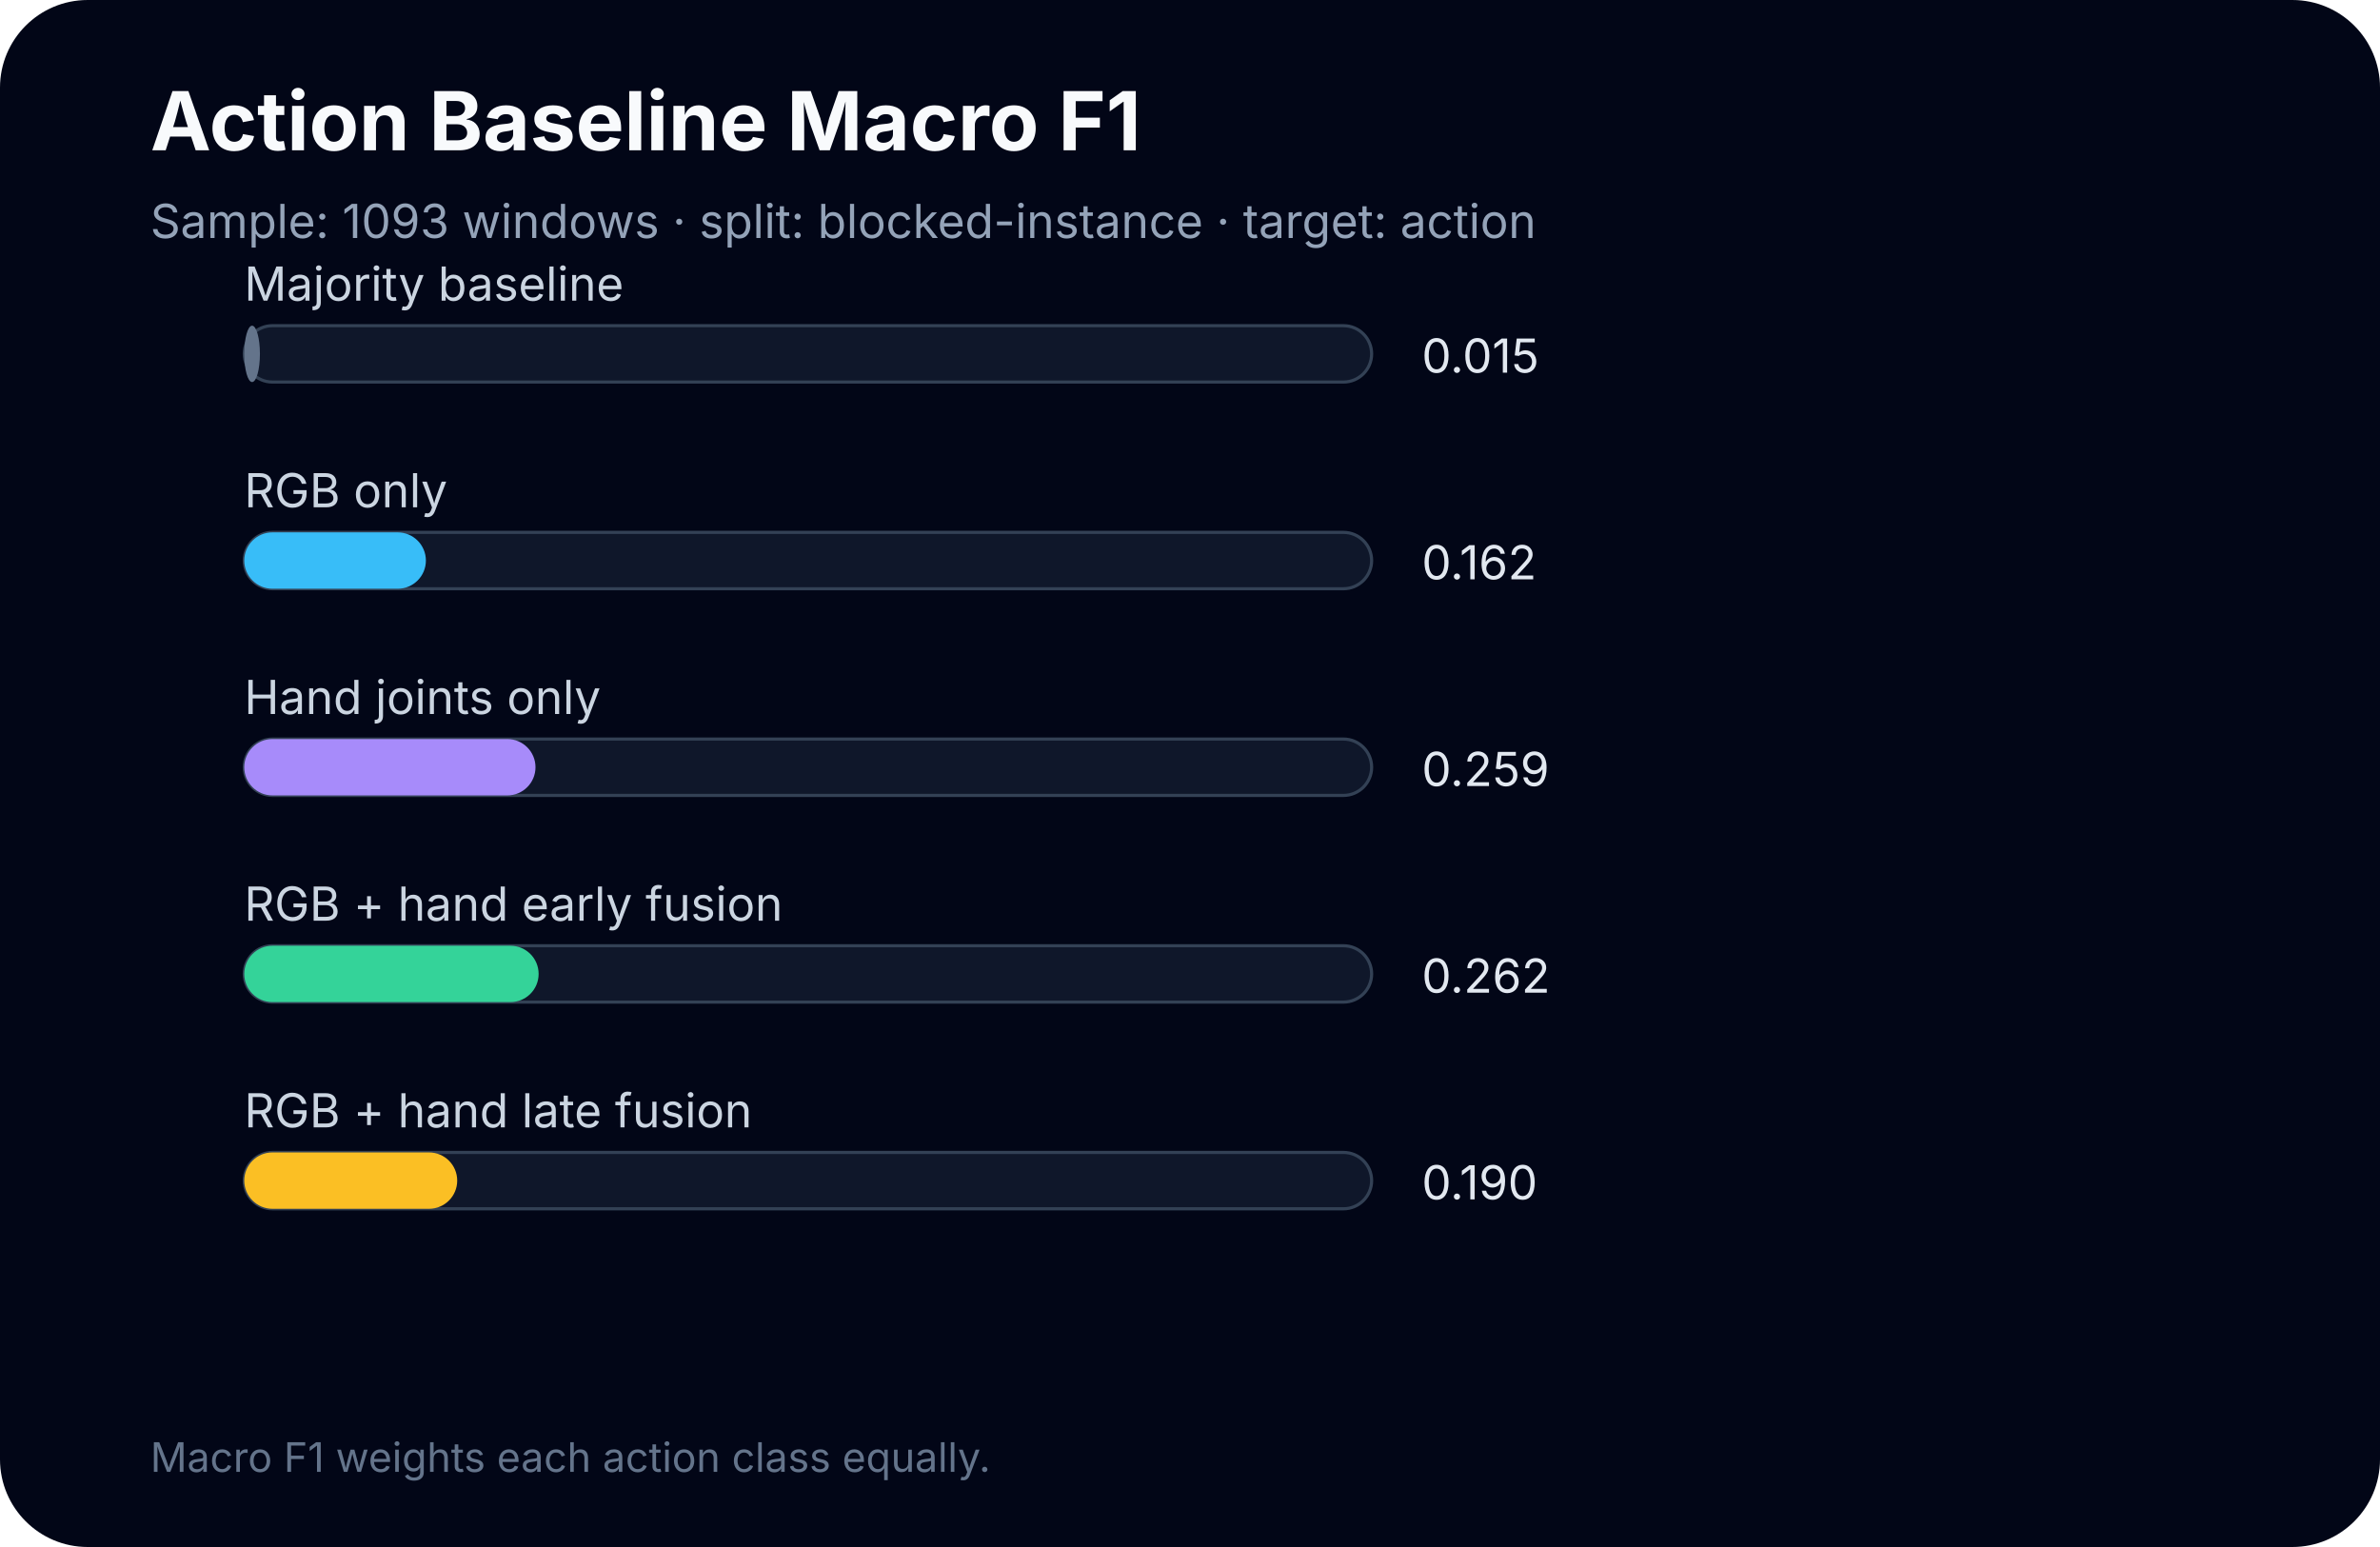
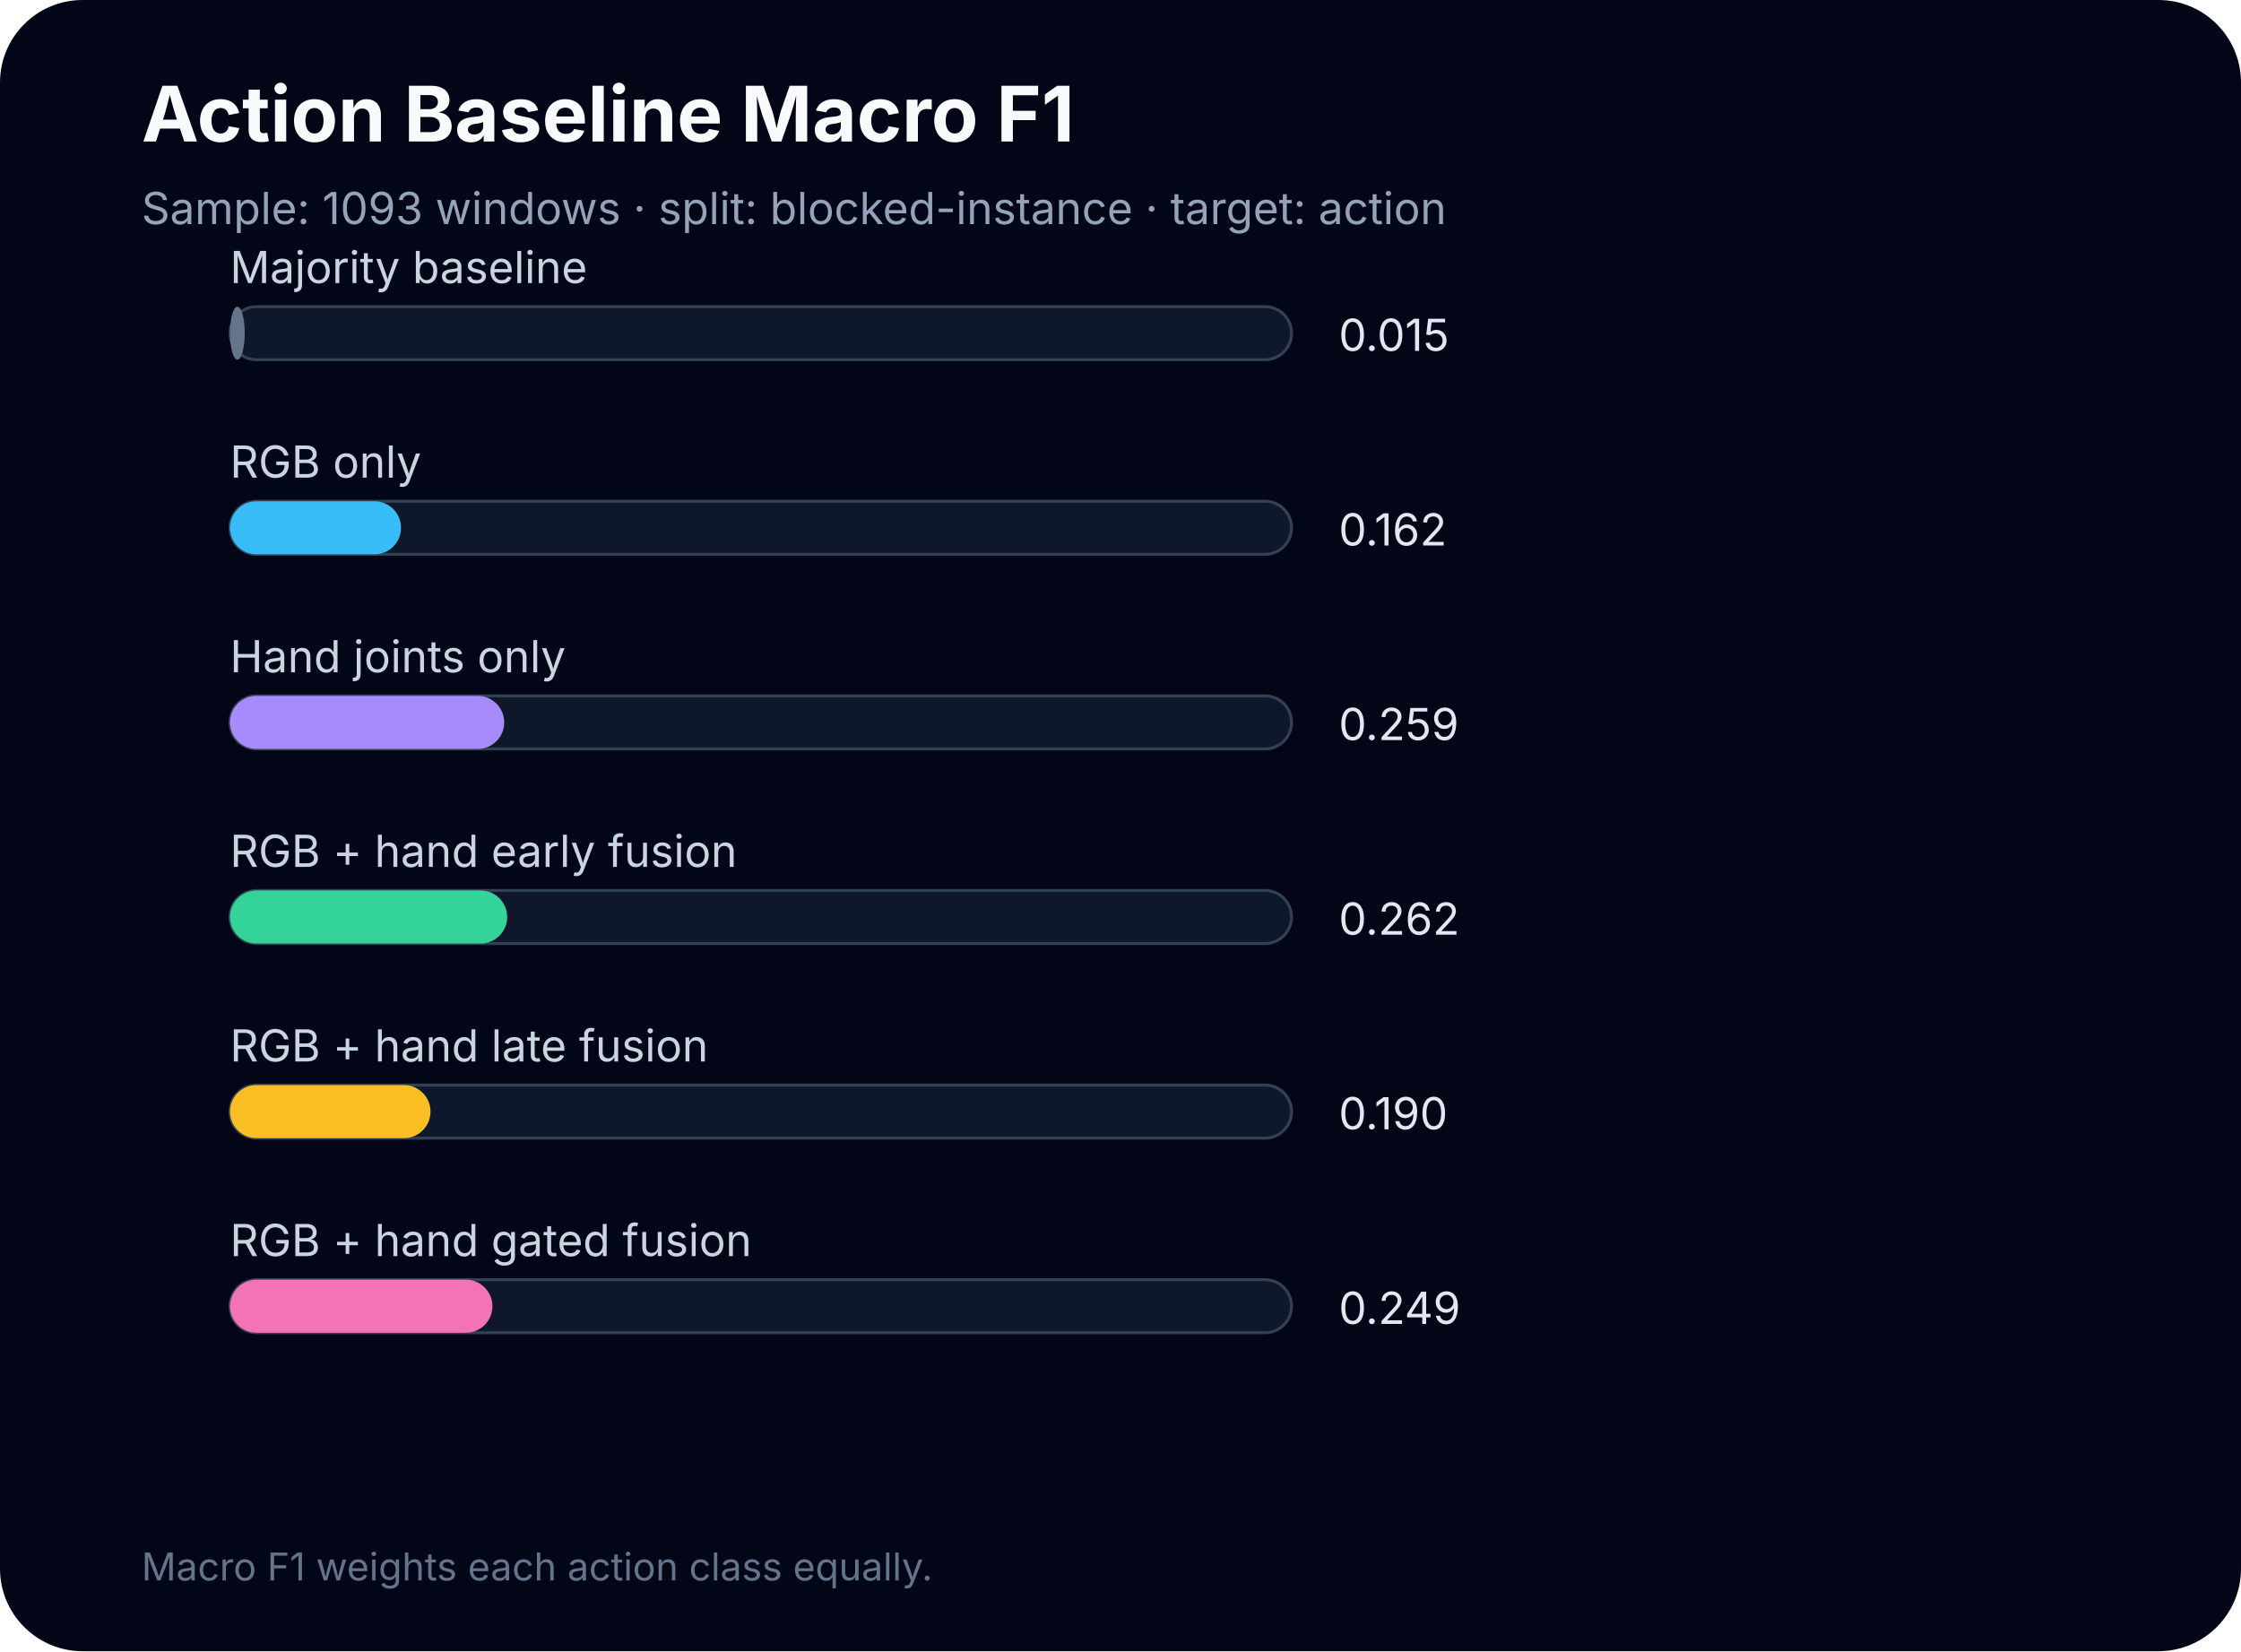
- <svg xmlns="http://www.w3.org/2000/svg" width="760" height="494" viewBox="0 0 760 494">
-   <rect width="760" height="494" rx="28" fill="#020617" />
+ <svg xmlns="http://www.w3.org/2000/svg" width="760" height="560" viewBox="0 0 760 560">
+   <rect width="760" height="560" rx="28" fill="#020617" />
  <text x="48" y="48" fill="#f8fafc" font-size="26" font-weight="700" font-family="Inter, Arial">Action Baseline Macro F1</text>
  <text x="48" y="76" fill="#94a3b8" font-size="15" font-family="Inter, Arial">Sample: 1093 windows · split: blocked-instance · target: action</text>
  <text x="78" y="96" fill="#cbd5e1" font-size="15" font-family="Inter, Arial">Majority baseline</text>
  <rect x="78" y="104" width="360" height="18" rx="9" fill="#0f172a" stroke="#334155" />
  <rect x="78" y="104" width="5" height="18" rx="9" fill="#64748b" />
  <text x="454" y="119" fill="#e2e8f0" font-size="15" font-family="Inter, Arial">0.015</text>
  <text x="78" y="162" fill="#cbd5e1" font-size="15" font-family="Inter, Arial">RGB only</text>
  <rect x="78" y="170" width="360" height="18" rx="9" fill="#0f172a" stroke="#334155" />
  <rect x="78" y="170" width="58" height="18" rx="9" fill="#38bdf8" />
  <text x="454" y="185" fill="#e2e8f0" font-size="15" font-family="Inter, Arial">0.162</text>
  <text x="78" y="228" fill="#cbd5e1" font-size="15" font-family="Inter, Arial">Hand joints only</text>
  <rect x="78" y="236" width="360" height="18" rx="9" fill="#0f172a" stroke="#334155" />
  <rect x="78" y="236" width="93" height="18" rx="9" fill="#a78bfa" />
  <text x="454" y="251" fill="#e2e8f0" font-size="15" font-family="Inter, Arial">0.259</text>
  <text x="78" y="294" fill="#cbd5e1" font-size="15" font-family="Inter, Arial">RGB + hand early fusion</text>
  <rect x="78" y="302" width="360" height="18" rx="9" fill="#0f172a" stroke="#334155" />
  <rect x="78" y="302" width="94" height="18" rx="9" fill="#34d399" />
  <text x="454" y="317" fill="#e2e8f0" font-size="15" font-family="Inter, Arial">0.262</text>
  <text x="78" y="360" fill="#cbd5e1" font-size="15" font-family="Inter, Arial">RGB + hand late fusion</text>
  <rect x="78" y="368" width="360" height="18" rx="9" fill="#0f172a" stroke="#334155" />
  <rect x="78" y="368" width="68" height="18" rx="9" fill="#fbbf24" />
  <text x="454" y="383" fill="#e2e8f0" font-size="15" font-family="Inter, Arial">0.190</text>
-   <text x="48" y="470" fill="#64748b" font-size="13" font-family="Inter, Arial">Macro F1 weights each action class equally.</text>
+   <text x="78" y="426" fill="#cbd5e1" font-size="15" font-family="Inter, Arial">RGB + hand gated fusion</text>
+   <rect x="78" y="434" width="360" height="18" rx="9" fill="#0f172a" stroke="#334155" />
+   <rect x="78" y="434" width="89" height="18" rx="9" fill="#f472b6" />
+   <text x="454" y="449" fill="#e2e8f0" font-size="15" font-family="Inter, Arial">0.249</text>
+   <text x="48" y="536" fill="#64748b" font-size="13" font-family="Inter, Arial">Macro F1 weights each action class equally.</text>
</svg>
